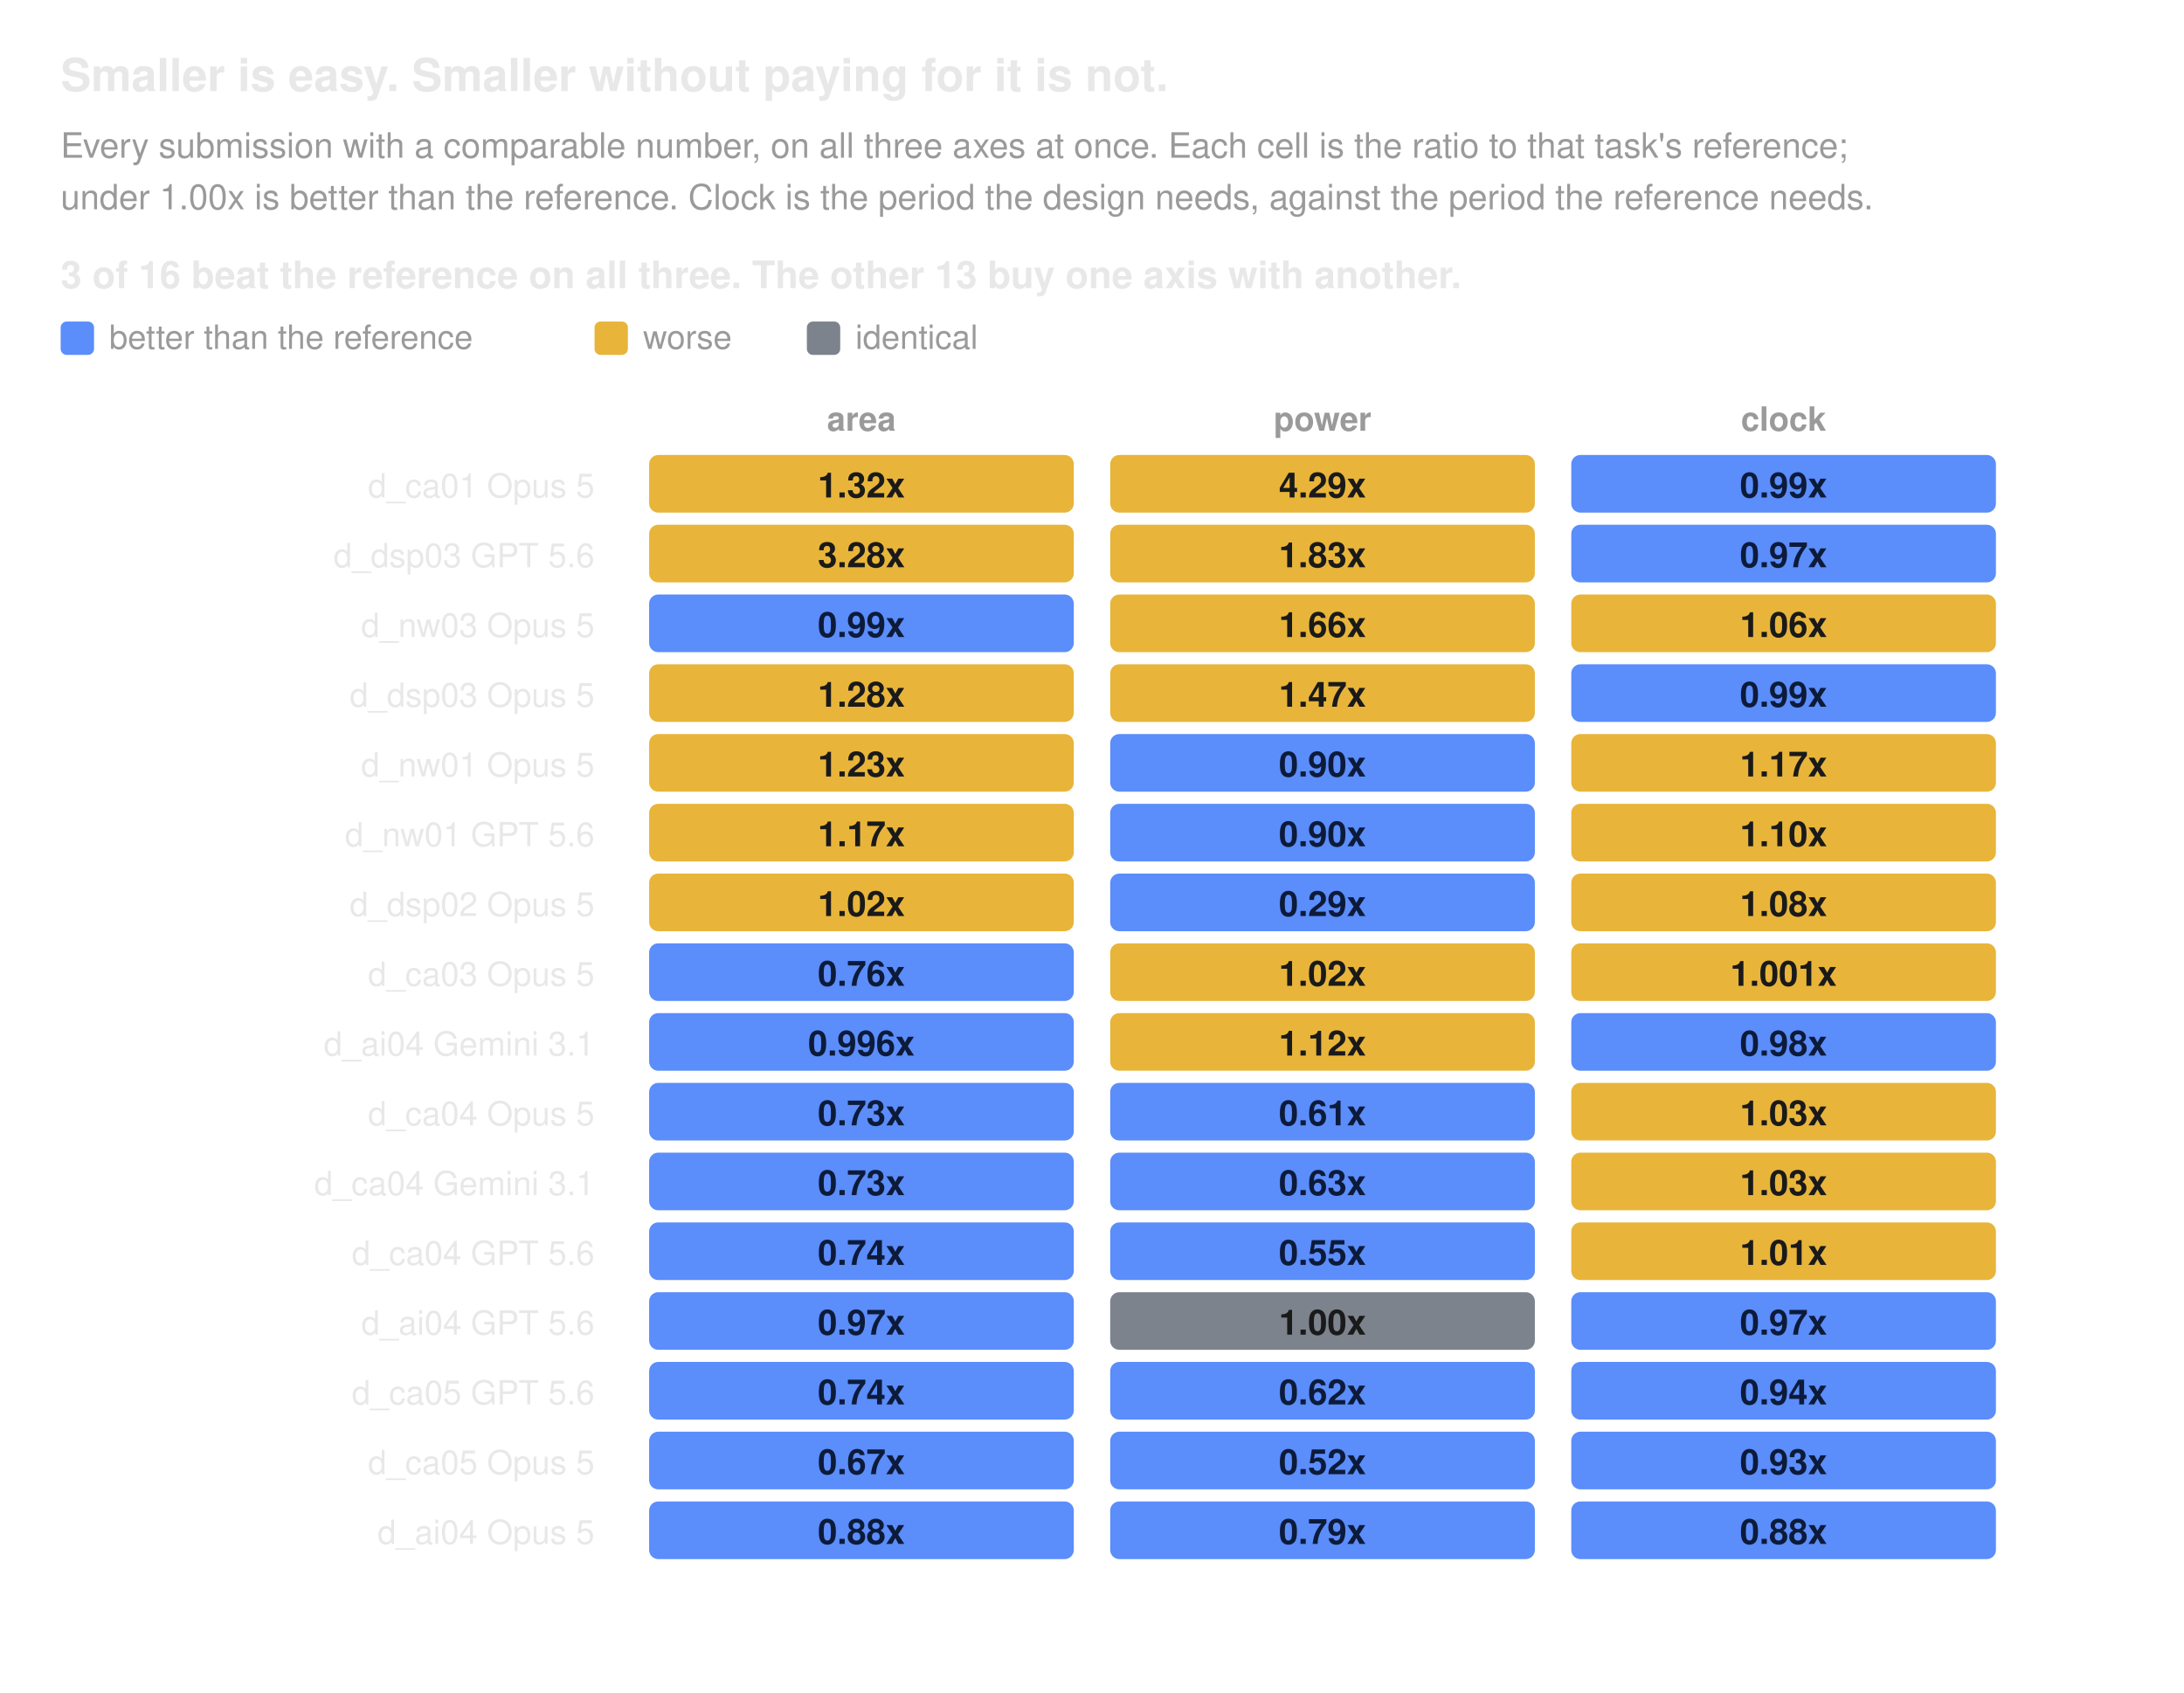
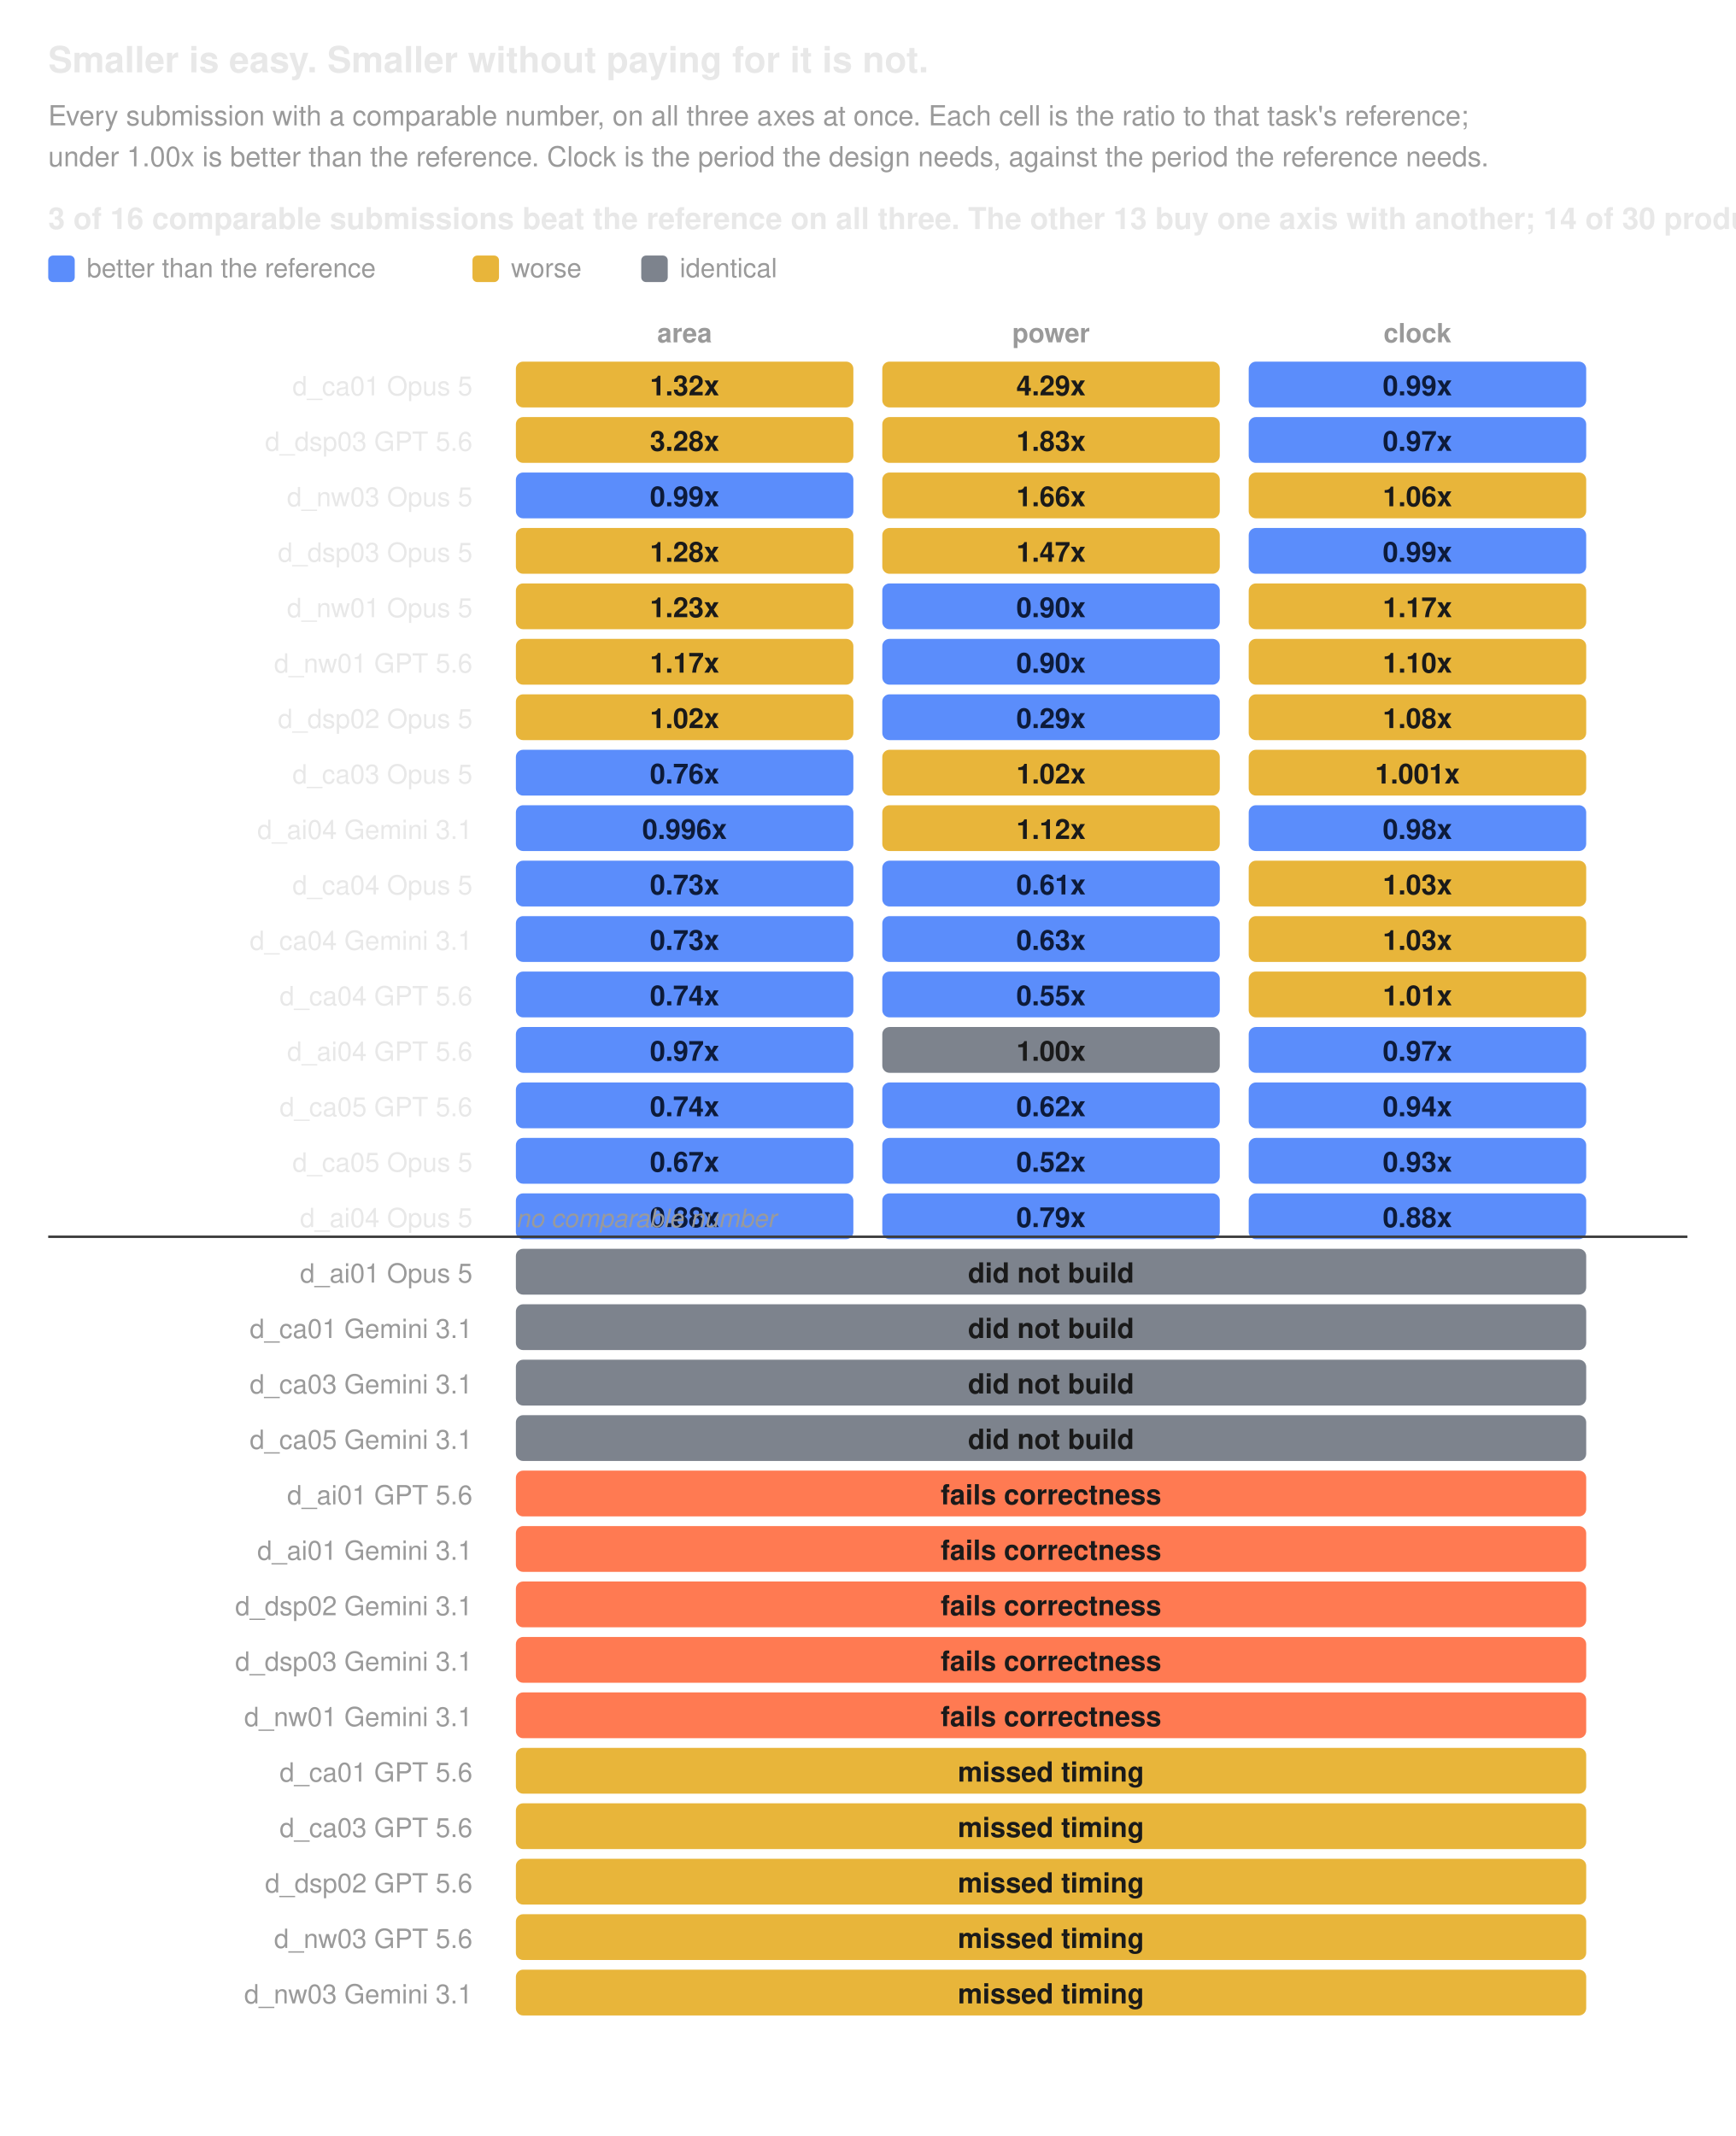
- <svg xmlns="http://www.w3.org/2000/svg" viewBox="0 0 720 558" font-family="-apple-system,BlinkMacSystemFont,Segoe UI,Helvetica,Arial,sans-serif">
-   <rect width="720" height="558" fill="none" />
+ <svg xmlns="http://www.w3.org/2000/svg" viewBox="0 0 720 886" font-family="-apple-system,BlinkMacSystemFont,Segoe UI,Helvetica,Arial,sans-serif">
+   <rect width="720" height="886" fill="none" />
  <text x="20" y="30" fill="#e8e8e8" font-size="15" font-weight="700">Smaller is easy. Smaller without paying for it is not.</text>
  <text x="20" y="52" fill="#9a9a9a" font-size="11.5">Every submission with a comparable number, on all three axes at once. Each cell is the ratio to that task's reference;</text>
  <text x="20" y="69" fill="#9a9a9a" font-size="11.5">under 1.00x is better than the reference. Clock is the period the design needs, against the period the reference needs.</text>
-   <text x="20" y="95" fill="#e8e8e8" font-size="12.5" font-weight="700">3 of 16 beat the reference on all three. The other 13 buy one axis with another.</text>
+   <text x="20" y="95" fill="#e8e8e8" font-size="12.5" font-weight="700">3 of 16 comparable submissions beat the reference on all three. The other 13 buy one axis with another; 14 of 30 produce no comparable number at all.</text>
  <rect x="20" y="106" width="11" height="11" rx="2" fill="#5b8dfb" />
  <text x="36" y="115" fill="#9a9a9a" font-size="11">better than the reference</text>
  <rect x="196" y="106" width="11" height="11" rx="2" fill="#e8b53a" />
  <text x="212" y="115" fill="#9a9a9a" font-size="11">worse</text>
  <rect x="266" y="106" width="11" height="11" rx="2" fill="#7d838d" />
  <text x="282" y="115" fill="#9a9a9a" font-size="11">identical</text>
  <text x="284" y="142" fill="#9a9a9a" font-size="11" font-weight="600" text-anchor="middle">area</text>
  <text x="436" y="142" fill="#9a9a9a" font-size="11" font-weight="600" text-anchor="middle">power</text>
  <text x="588" y="142" fill="#9a9a9a" font-size="11" font-weight="600" text-anchor="middle">clock</text>
  <text x="196" y="164" fill="#e8e8e8" font-size="11" text-anchor="end">d_ca01  Opus 5</text>
  <rect x="214" y="150" width="140" height="19" rx="3" fill="#e8b53a" />
  <text x="284" y="164" fill="#1a1a1a" font-size="11.5" font-weight="600" text-anchor="middle">1.32x</text>
  <rect x="366" y="150" width="140" height="19" rx="3" fill="#e8b53a" />
  <text x="436" y="164" fill="#1a1a1a" font-size="11.5" font-weight="600" text-anchor="middle">4.29x</text>
  <rect x="518" y="150" width="140" height="19" rx="3" fill="#5b8dfb" />
  <text x="588" y="164" fill="#0d1b3a" font-size="11.5" font-weight="600" text-anchor="middle">0.99x</text>
  <text x="196" y="187" fill="#e8e8e8" font-size="11" text-anchor="end">d_dsp03  GPT 5.6</text>
  <rect x="214" y="173" width="140" height="19" rx="3" fill="#e8b53a" />
  <text x="284" y="187" fill="#1a1a1a" font-size="11.5" font-weight="600" text-anchor="middle">3.28x</text>
  <rect x="366" y="173" width="140" height="19" rx="3" fill="#e8b53a" />
  <text x="436" y="187" fill="#1a1a1a" font-size="11.5" font-weight="600" text-anchor="middle">1.83x</text>
  <rect x="518" y="173" width="140" height="19" rx="3" fill="#5b8dfb" />
  <text x="588" y="187" fill="#0d1b3a" font-size="11.5" font-weight="600" text-anchor="middle">0.97x</text>
  <text x="196" y="210" fill="#e8e8e8" font-size="11" text-anchor="end">d_nw03  Opus 5</text>
  <rect x="214" y="196" width="140" height="19" rx="3" fill="#5b8dfb" />
  <text x="284" y="210" fill="#0d1b3a" font-size="11.5" font-weight="600" text-anchor="middle">0.99x</text>
  <rect x="366" y="196" width="140" height="19" rx="3" fill="#e8b53a" />
  <text x="436" y="210" fill="#1a1a1a" font-size="11.5" font-weight="600" text-anchor="middle">1.66x</text>
  <rect x="518" y="196" width="140" height="19" rx="3" fill="#e8b53a" />
  <text x="588" y="210" fill="#1a1a1a" font-size="11.5" font-weight="600" text-anchor="middle">1.06x</text>
  <text x="196" y="233" fill="#e8e8e8" font-size="11" text-anchor="end">d_dsp03  Opus 5</text>
  <rect x="214" y="219" width="140" height="19" rx="3" fill="#e8b53a" />
  <text x="284" y="233" fill="#1a1a1a" font-size="11.5" font-weight="600" text-anchor="middle">1.28x</text>
  <rect x="366" y="219" width="140" height="19" rx="3" fill="#e8b53a" />
  <text x="436" y="233" fill="#1a1a1a" font-size="11.5" font-weight="600" text-anchor="middle">1.47x</text>
  <rect x="518" y="219" width="140" height="19" rx="3" fill="#5b8dfb" />
  <text x="588" y="233" fill="#0d1b3a" font-size="11.5" font-weight="600" text-anchor="middle">0.99x</text>
  <text x="196" y="256" fill="#e8e8e8" font-size="11" text-anchor="end">d_nw01  Opus 5</text>
  <rect x="214" y="242" width="140" height="19" rx="3" fill="#e8b53a" />
  <text x="284" y="256" fill="#1a1a1a" font-size="11.5" font-weight="600" text-anchor="middle">1.23x</text>
  <rect x="366" y="242" width="140" height="19" rx="3" fill="#5b8dfb" />
  <text x="436" y="256" fill="#0d1b3a" font-size="11.5" font-weight="600" text-anchor="middle">0.90x</text>
  <rect x="518" y="242" width="140" height="19" rx="3" fill="#e8b53a" />
  <text x="588" y="256" fill="#1a1a1a" font-size="11.5" font-weight="600" text-anchor="middle">1.17x</text>
  <text x="196" y="279" fill="#e8e8e8" font-size="11" text-anchor="end">d_nw01  GPT 5.6</text>
  <rect x="214" y="265" width="140" height="19" rx="3" fill="#e8b53a" />
  <text x="284" y="279" fill="#1a1a1a" font-size="11.5" font-weight="600" text-anchor="middle">1.17x</text>
  <rect x="366" y="265" width="140" height="19" rx="3" fill="#5b8dfb" />
  <text x="436" y="279" fill="#0d1b3a" font-size="11.5" font-weight="600" text-anchor="middle">0.90x</text>
  <rect x="518" y="265" width="140" height="19" rx="3" fill="#e8b53a" />
  <text x="588" y="279" fill="#1a1a1a" font-size="11.5" font-weight="600" text-anchor="middle">1.10x</text>
  <text x="196" y="302" fill="#e8e8e8" font-size="11" text-anchor="end">d_dsp02  Opus 5</text>
  <rect x="214" y="288" width="140" height="19" rx="3" fill="#e8b53a" />
  <text x="284" y="302" fill="#1a1a1a" font-size="11.5" font-weight="600" text-anchor="middle">1.02x</text>
  <rect x="366" y="288" width="140" height="19" rx="3" fill="#5b8dfb" />
  <text x="436" y="302" fill="#0d1b3a" font-size="11.5" font-weight="600" text-anchor="middle">0.29x</text>
  <rect x="518" y="288" width="140" height="19" rx="3" fill="#e8b53a" />
  <text x="588" y="302" fill="#1a1a1a" font-size="11.5" font-weight="600" text-anchor="middle">1.08x</text>
  <text x="196" y="325" fill="#e8e8e8" font-size="11" text-anchor="end">d_ca03  Opus 5</text>
  <rect x="214" y="311" width="140" height="19" rx="3" fill="#5b8dfb" />
  <text x="284" y="325" fill="#0d1b3a" font-size="11.5" font-weight="600" text-anchor="middle">0.76x</text>
  <rect x="366" y="311" width="140" height="19" rx="3" fill="#e8b53a" />
  <text x="436" y="325" fill="#1a1a1a" font-size="11.5" font-weight="600" text-anchor="middle">1.02x</text>
  <rect x="518" y="311" width="140" height="19" rx="3" fill="#e8b53a" />
  <text x="588" y="325" fill="#1a1a1a" font-size="11.5" font-weight="600" text-anchor="middle">1.001x</text>
  <text x="196" y="348" fill="#e8e8e8" font-size="11" text-anchor="end">d_ai04  Gemini 3.1</text>
  <rect x="214" y="334" width="140" height="19" rx="3" fill="#5b8dfb" />
  <text x="284" y="348" fill="#0d1b3a" font-size="11.5" font-weight="600" text-anchor="middle">0.996x</text>
  <rect x="366" y="334" width="140" height="19" rx="3" fill="#e8b53a" />
  <text x="436" y="348" fill="#1a1a1a" font-size="11.5" font-weight="600" text-anchor="middle">1.12x</text>
  <rect x="518" y="334" width="140" height="19" rx="3" fill="#5b8dfb" />
  <text x="588" y="348" fill="#0d1b3a" font-size="11.5" font-weight="600" text-anchor="middle">0.98x</text>
  <text x="196" y="371" fill="#e8e8e8" font-size="11" text-anchor="end">d_ca04  Opus 5</text>
  <rect x="214" y="357" width="140" height="19" rx="3" fill="#5b8dfb" />
  <text x="284" y="371" fill="#0d1b3a" font-size="11.5" font-weight="600" text-anchor="middle">0.73x</text>
  <rect x="366" y="357" width="140" height="19" rx="3" fill="#5b8dfb" />
  <text x="436" y="371" fill="#0d1b3a" font-size="11.5" font-weight="600" text-anchor="middle">0.61x</text>
  <rect x="518" y="357" width="140" height="19" rx="3" fill="#e8b53a" />
  <text x="588" y="371" fill="#1a1a1a" font-size="11.5" font-weight="600" text-anchor="middle">1.03x</text>
  <text x="196" y="394" fill="#e8e8e8" font-size="11" text-anchor="end">d_ca04  Gemini 3.1</text>
  <rect x="214" y="380" width="140" height="19" rx="3" fill="#5b8dfb" />
  <text x="284" y="394" fill="#0d1b3a" font-size="11.5" font-weight="600" text-anchor="middle">0.73x</text>
  <rect x="366" y="380" width="140" height="19" rx="3" fill="#5b8dfb" />
  <text x="436" y="394" fill="#0d1b3a" font-size="11.5" font-weight="600" text-anchor="middle">0.63x</text>
  <rect x="518" y="380" width="140" height="19" rx="3" fill="#e8b53a" />
  <text x="588" y="394" fill="#1a1a1a" font-size="11.5" font-weight="600" text-anchor="middle">1.03x</text>
  <text x="196" y="417" fill="#e8e8e8" font-size="11" text-anchor="end">d_ca04  GPT 5.6</text>
  <rect x="214" y="403" width="140" height="19" rx="3" fill="#5b8dfb" />
  <text x="284" y="417" fill="#0d1b3a" font-size="11.5" font-weight="600" text-anchor="middle">0.74x</text>
  <rect x="366" y="403" width="140" height="19" rx="3" fill="#5b8dfb" />
  <text x="436" y="417" fill="#0d1b3a" font-size="11.5" font-weight="600" text-anchor="middle">0.55x</text>
  <rect x="518" y="403" width="140" height="19" rx="3" fill="#e8b53a" />
  <text x="588" y="417" fill="#1a1a1a" font-size="11.5" font-weight="600" text-anchor="middle">1.01x</text>
  <text x="196" y="440" fill="#e8e8e8" font-size="11" text-anchor="end">d_ai04  GPT 5.6</text>
  <rect x="214" y="426" width="140" height="19" rx="3" fill="#5b8dfb" />
  <text x="284" y="440" fill="#0d1b3a" font-size="11.5" font-weight="600" text-anchor="middle">0.97x</text>
  <rect x="366" y="426" width="140" height="19" rx="3" fill="#7d838d" />
  <text x="436" y="440" fill="#1a1a1a" font-size="11.5" font-weight="600" text-anchor="middle">1.00x</text>
  <rect x="518" y="426" width="140" height="19" rx="3" fill="#5b8dfb" />
  <text x="588" y="440" fill="#0d1b3a" font-size="11.5" font-weight="600" text-anchor="middle">0.97x</text>
  <text x="196" y="463" fill="#e8e8e8" font-size="11" text-anchor="end">d_ca05  GPT 5.6</text>
  <rect x="214" y="449" width="140" height="19" rx="3" fill="#5b8dfb" />
  <text x="284" y="463" fill="#0d1b3a" font-size="11.5" font-weight="600" text-anchor="middle">0.74x</text>
  <rect x="366" y="449" width="140" height="19" rx="3" fill="#5b8dfb" />
  <text x="436" y="463" fill="#0d1b3a" font-size="11.5" font-weight="600" text-anchor="middle">0.62x</text>
  <rect x="518" y="449" width="140" height="19" rx="3" fill="#5b8dfb" />
  <text x="588" y="463" fill="#0d1b3a" font-size="11.5" font-weight="600" text-anchor="middle">0.94x</text>
  <text x="196" y="486" fill="#e8e8e8" font-size="11" text-anchor="end">d_ca05  Opus 5</text>
  <rect x="214" y="472" width="140" height="19" rx="3" fill="#5b8dfb" />
  <text x="284" y="486" fill="#0d1b3a" font-size="11.5" font-weight="600" text-anchor="middle">0.67x</text>
  <rect x="366" y="472" width="140" height="19" rx="3" fill="#5b8dfb" />
  <text x="436" y="486" fill="#0d1b3a" font-size="11.5" font-weight="600" text-anchor="middle">0.52x</text>
  <rect x="518" y="472" width="140" height="19" rx="3" fill="#5b8dfb" />
  <text x="588" y="486" fill="#0d1b3a" font-size="11.5" font-weight="600" text-anchor="middle">0.93x</text>
  <text x="196" y="509" fill="#e8e8e8" font-size="11" text-anchor="end">d_ai04  Opus 5</text>
  <rect x="214" y="495" width="140" height="19" rx="3" fill="#5b8dfb" />
  <text x="284" y="509" fill="#0d1b3a" font-size="11.5" font-weight="600" text-anchor="middle">0.88x</text>
  <rect x="366" y="495" width="140" height="19" rx="3" fill="#5b8dfb" />
  <text x="436" y="509" fill="#0d1b3a" font-size="11.5" font-weight="600" text-anchor="middle">0.79x</text>
  <rect x="518" y="495" width="140" height="19" rx="3" fill="#5b8dfb" />
  <text x="588" y="509" fill="#0d1b3a" font-size="11.5" font-weight="600" text-anchor="middle">0.88x</text>
+   <line x1="20" y1="513" x2="700" y2="513" stroke="#3a3a3a" stroke-width="1" />
+   <text x="214" y="509" fill="#9a9a9a" font-size="10.5" font-style="italic">no comparable number</text>
+   <text x="196" y="532" fill="#9a9a9a" font-size="11" text-anchor="end">d_ai01  Opus 5</text>
+   <rect x="214" y="518" width="444" height="19" rx="3" fill="#7d838d" />
+   <text x="436" y="532" fill="#1a1a1a" font-size="11.5" font-weight="600" text-anchor="middle">did not build</text>
+   <text x="196" y="555" fill="#9a9a9a" font-size="11" text-anchor="end">d_ca01  Gemini 3.1</text>
+   <rect x="214" y="541" width="444" height="19" rx="3" fill="#7d838d" />
+   <text x="436" y="555" fill="#1a1a1a" font-size="11.5" font-weight="600" text-anchor="middle">did not build</text>
+   <text x="196" y="578" fill="#9a9a9a" font-size="11" text-anchor="end">d_ca03  Gemini 3.1</text>
+   <rect x="214" y="564" width="444" height="19" rx="3" fill="#7d838d" />
+   <text x="436" y="578" fill="#1a1a1a" font-size="11.5" font-weight="600" text-anchor="middle">did not build</text>
+   <text x="196" y="601" fill="#9a9a9a" font-size="11" text-anchor="end">d_ca05  Gemini 3.1</text>
+   <rect x="214" y="587" width="444" height="19" rx="3" fill="#7d838d" />
+   <text x="436" y="601" fill="#1a1a1a" font-size="11.5" font-weight="600" text-anchor="middle">did not build</text>
+   <text x="196" y="624" fill="#9a9a9a" font-size="11" text-anchor="end">d_ai01  GPT 5.6</text>
+   <rect x="214" y="610" width="444" height="19" rx="3" fill="#ff7a52" />
+   <text x="436" y="624" fill="#1a1a1a" font-size="11.5" font-weight="600" text-anchor="middle">fails correctness</text>
+   <text x="196" y="647" fill="#9a9a9a" font-size="11" text-anchor="end">d_ai01  Gemini 3.1</text>
+   <rect x="214" y="633" width="444" height="19" rx="3" fill="#ff7a52" />
+   <text x="436" y="647" fill="#1a1a1a" font-size="11.5" font-weight="600" text-anchor="middle">fails correctness</text>
+   <text x="196" y="670" fill="#9a9a9a" font-size="11" text-anchor="end">d_dsp02  Gemini 3.1</text>
+   <rect x="214" y="656" width="444" height="19" rx="3" fill="#ff7a52" />
+   <text x="436" y="670" fill="#1a1a1a" font-size="11.5" font-weight="600" text-anchor="middle">fails correctness</text>
+   <text x="196" y="693" fill="#9a9a9a" font-size="11" text-anchor="end">d_dsp03  Gemini 3.1</text>
+   <rect x="214" y="679" width="444" height="19" rx="3" fill="#ff7a52" />
+   <text x="436" y="693" fill="#1a1a1a" font-size="11.5" font-weight="600" text-anchor="middle">fails correctness</text>
+   <text x="196" y="716" fill="#9a9a9a" font-size="11" text-anchor="end">d_nw01  Gemini 3.1</text>
+   <rect x="214" y="702" width="444" height="19" rx="3" fill="#ff7a52" />
+   <text x="436" y="716" fill="#1a1a1a" font-size="11.5" font-weight="600" text-anchor="middle">fails correctness</text>
+   <text x="196" y="739" fill="#9a9a9a" font-size="11" text-anchor="end">d_ca01  GPT 5.6</text>
+   <rect x="214" y="725" width="444" height="19" rx="3" fill="#e8b53a" />
+   <text x="436" y="739" fill="#1a1a1a" font-size="11.5" font-weight="600" text-anchor="middle">missed timing</text>
+   <text x="196" y="762" fill="#9a9a9a" font-size="11" text-anchor="end">d_ca03  GPT 5.6</text>
+   <rect x="214" y="748" width="444" height="19" rx="3" fill="#e8b53a" />
+   <text x="436" y="762" fill="#1a1a1a" font-size="11.5" font-weight="600" text-anchor="middle">missed timing</text>
+   <text x="196" y="785" fill="#9a9a9a" font-size="11" text-anchor="end">d_dsp02  GPT 5.6</text>
+   <rect x="214" y="771" width="444" height="19" rx="3" fill="#e8b53a" />
+   <text x="436" y="785" fill="#1a1a1a" font-size="11.5" font-weight="600" text-anchor="middle">missed timing</text>
+   <text x="196" y="808" fill="#9a9a9a" font-size="11" text-anchor="end">d_nw03  GPT 5.6</text>
+   <rect x="214" y="794" width="444" height="19" rx="3" fill="#e8b53a" />
+   <text x="436" y="808" fill="#1a1a1a" font-size="11.5" font-weight="600" text-anchor="middle">missed timing</text>
+   <text x="196" y="831" fill="#9a9a9a" font-size="11" text-anchor="end">d_nw03  Gemini 3.1</text>
+   <rect x="214" y="817" width="444" height="19" rx="3" fill="#e8b53a" />
+   <text x="436" y="831" fill="#1a1a1a" font-size="11.5" font-weight="600" text-anchor="middle">missed timing</text>
</svg>
